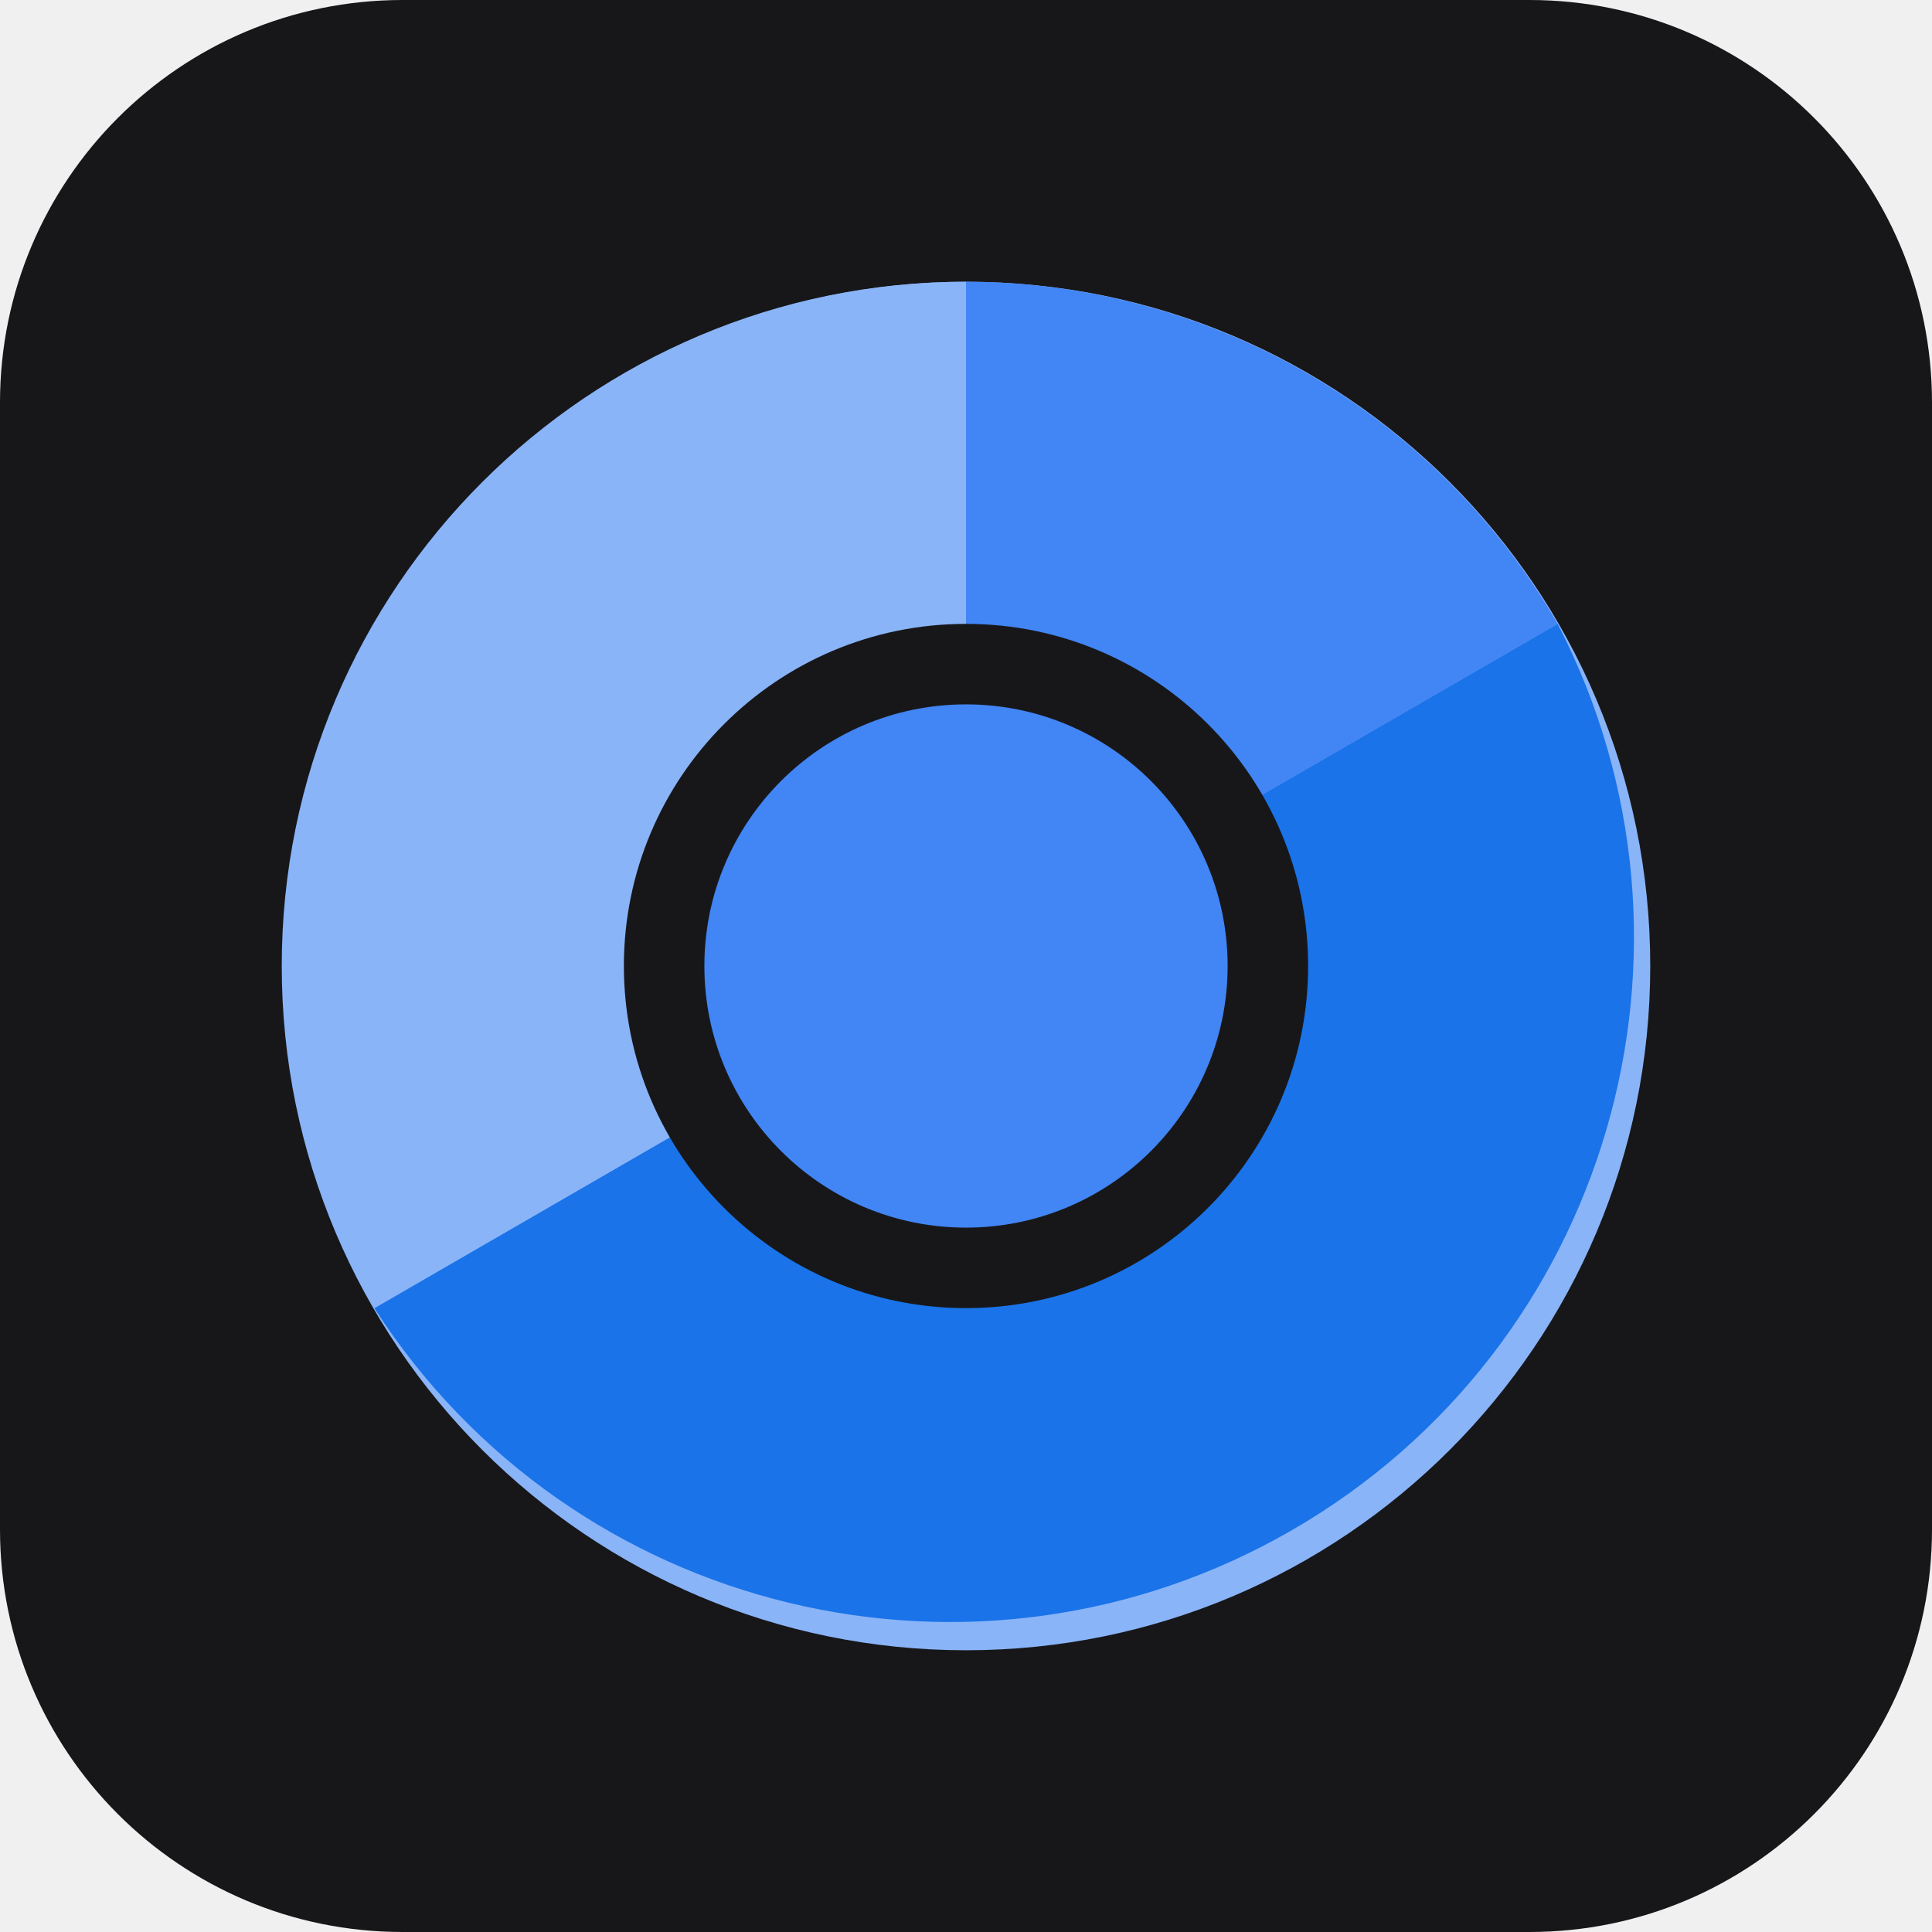
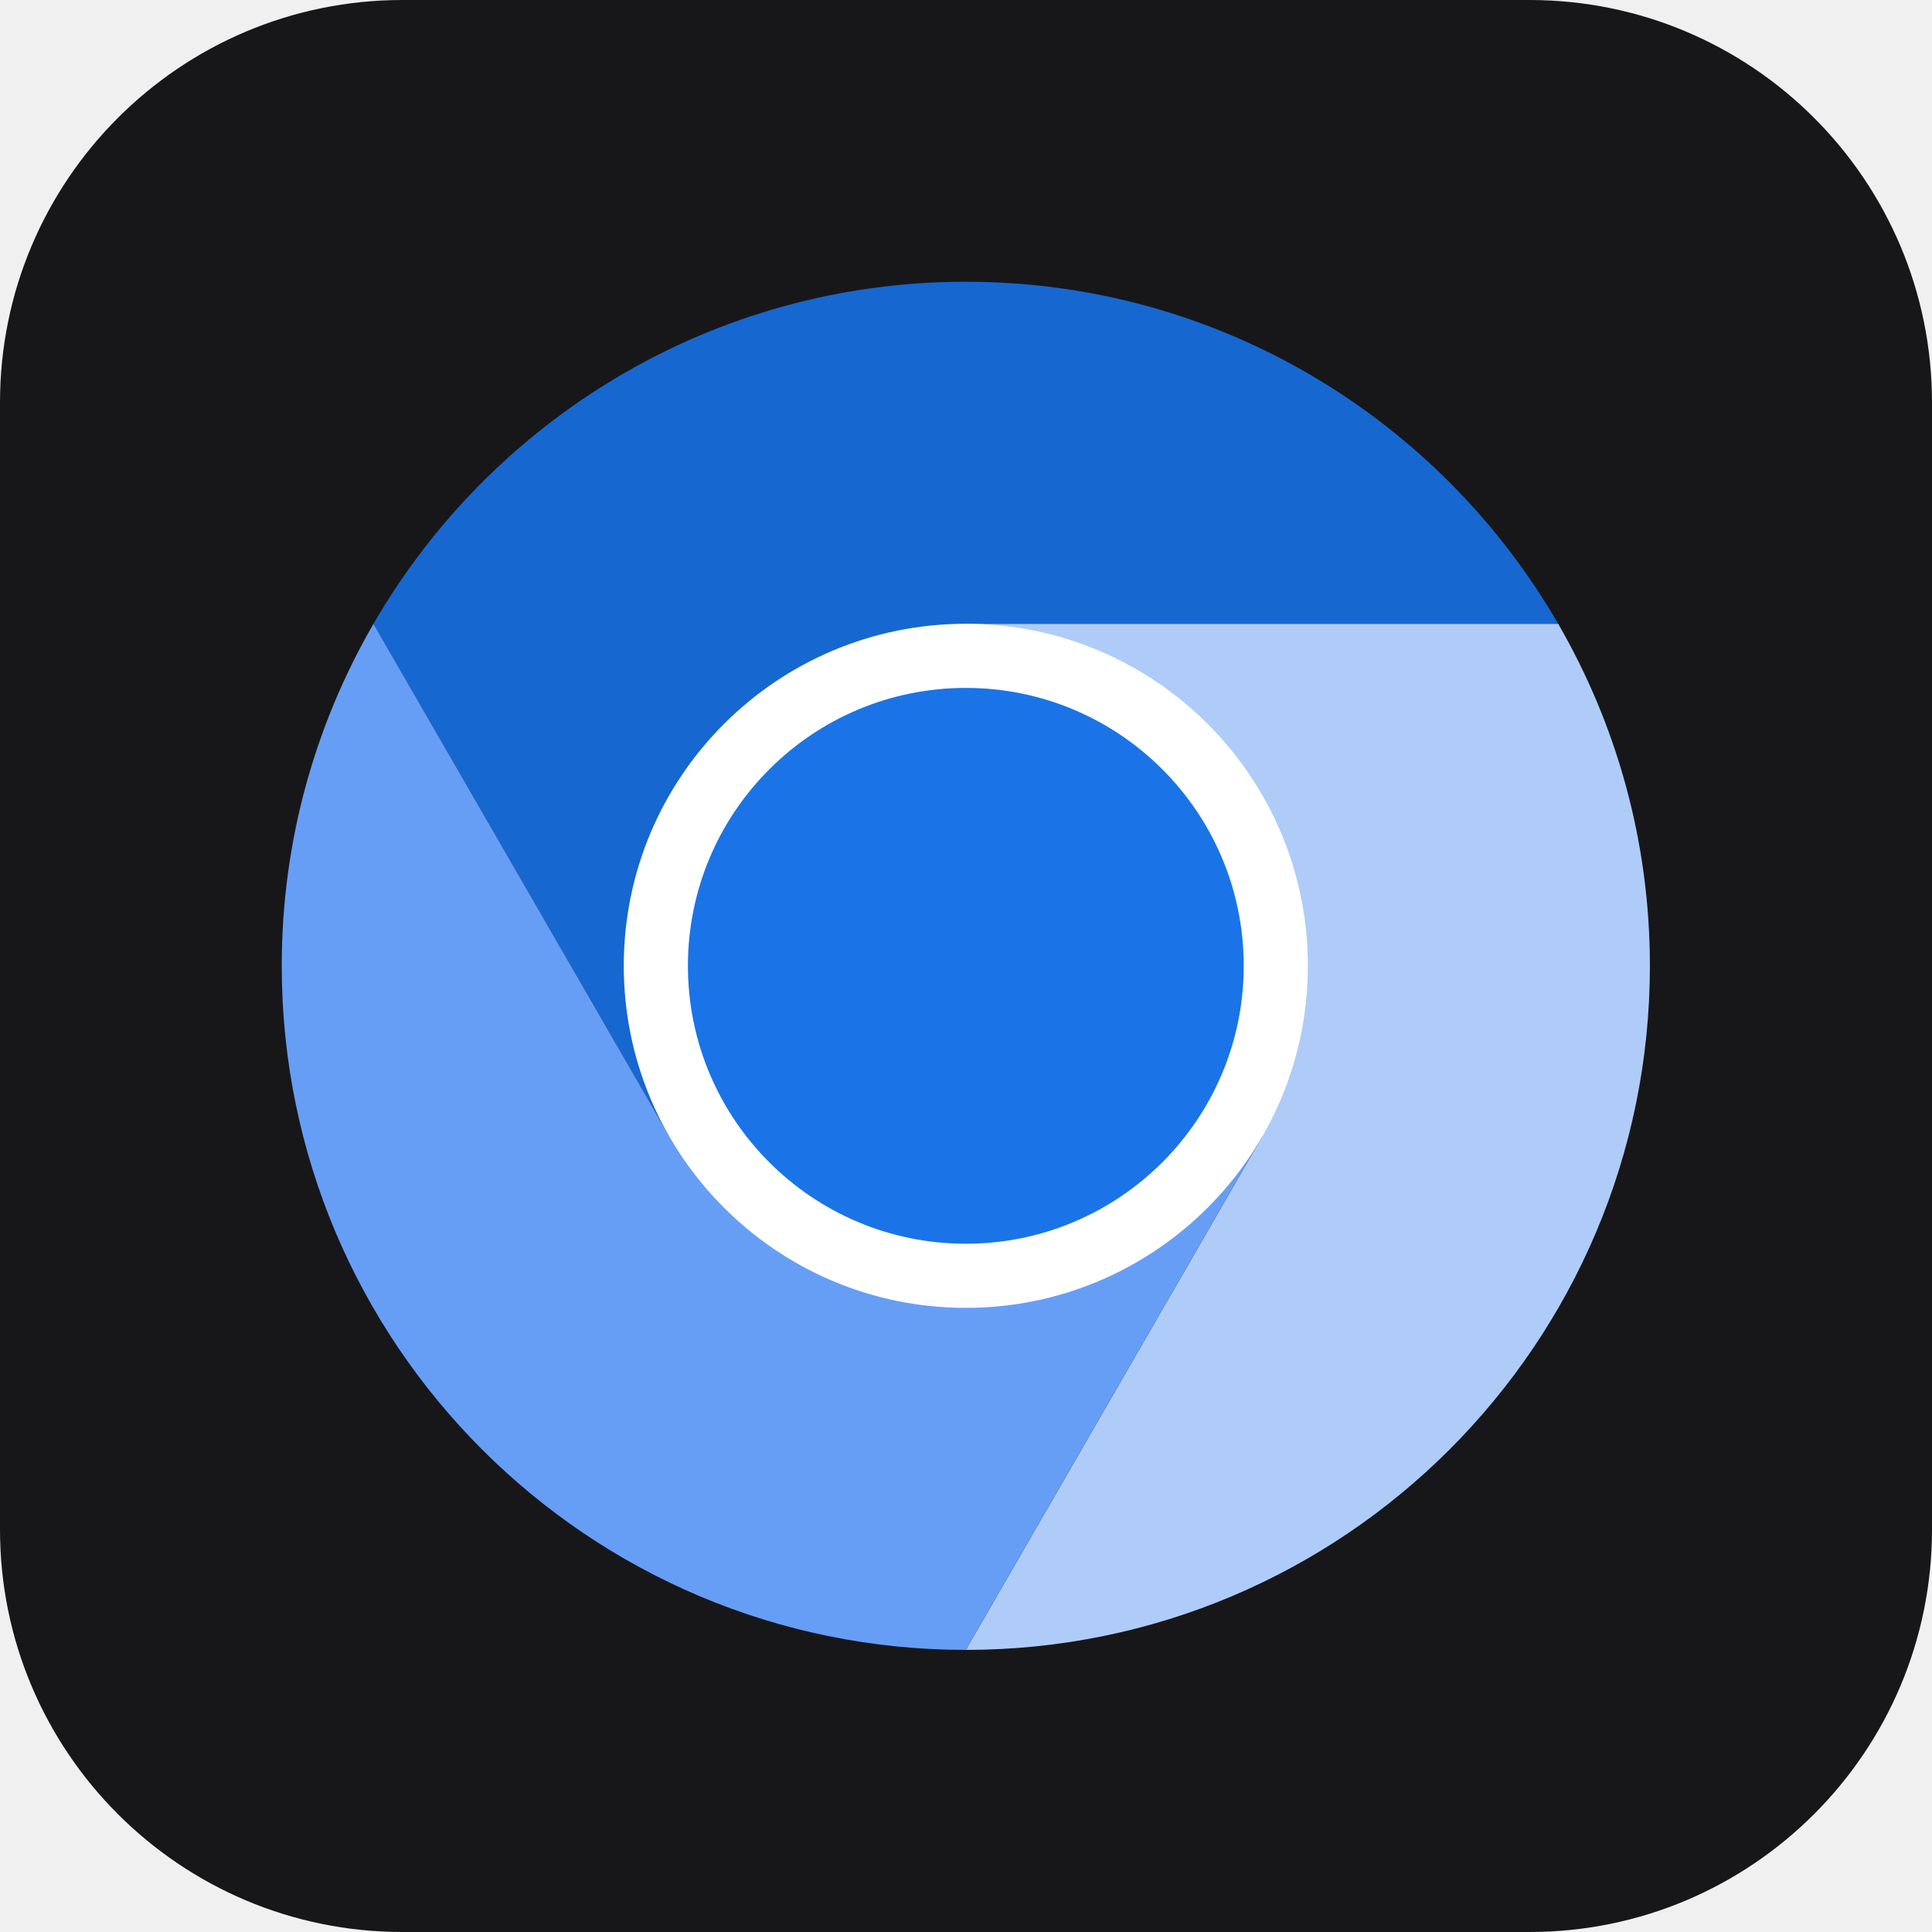
<svg xmlns="http://www.w3.org/2000/svg" viewBox="0 0 48 48">
  <rect width="48" height="48" rx="10" fill="#17171a" />
-   <circle cx="24" cy="24" r="17" fill="#8ab4f8" />
-   <path d="M24 24 L24 7 A17 17 0 0 1 38.7 15.5 Z" fill="#4285f4" />
-   <path d="M24 24 L38.7 15.5 A17 17 0 0 1 9.3 32.5 Z" fill="#1a73e8" />
-   <path d="M24 24 L9.3 32.5 A17 17 0 0 1 24 7 Z" fill="#8ab4f8" />
-   <circle cx="24" cy="24" r="8.5" fill="#17171a" />
-   <circle cx="24" cy="24" r="6.5" fill="#4285f4" />
+   <g transform="translate(7 7) scale(0.25092)">
+     <path d="m67.733 67.733 29.33 16.933-29.33 50.8c37.408 0 67.733-30.325 67.733-67.733 0-12.341-3.317-23.901-9.084-33.867h-58.65z" fill="#afccf9" />
+     <path d="m67.733-1e-6c-25.07 0-46.942 13.63-58.654 33.875l29.324 50.792 29.33-16.933v-33.867h58.65c-11.714-20.24-33.583-33.867-58.65-33.867z" fill="#1767d1" />
+     <path d="m0 67.733c0 37.408 30.324 67.733 67.733 67.733l29.33-50.8-29.33-16.933-29.33 16.933-29.324-50.792c-5.764 9.963-9.079 21.519-9.079 33.858" fill="#679ef5" />
+     <path d="m101.6 67.733c0 18.704-15.163 33.867-33.867 33.867-18.704 0-33.867-15.163-33.867-33.867s15.163-33.867 33.867-33.867c18.704 0 33.867 15.163 33.867 33.867" fill="#fff" />
+     <path d="m95.25 67.733c0 15.197-12.32 27.517-27.517 27.517-15.197 0-27.517-12.32-27.517-27.517 0-15.197 12.32-27.517 27.517-27.517 15.197 0 27.517 12.32 27.517 27.517" fill="#1a74e7" />
+   </g>
</svg>
